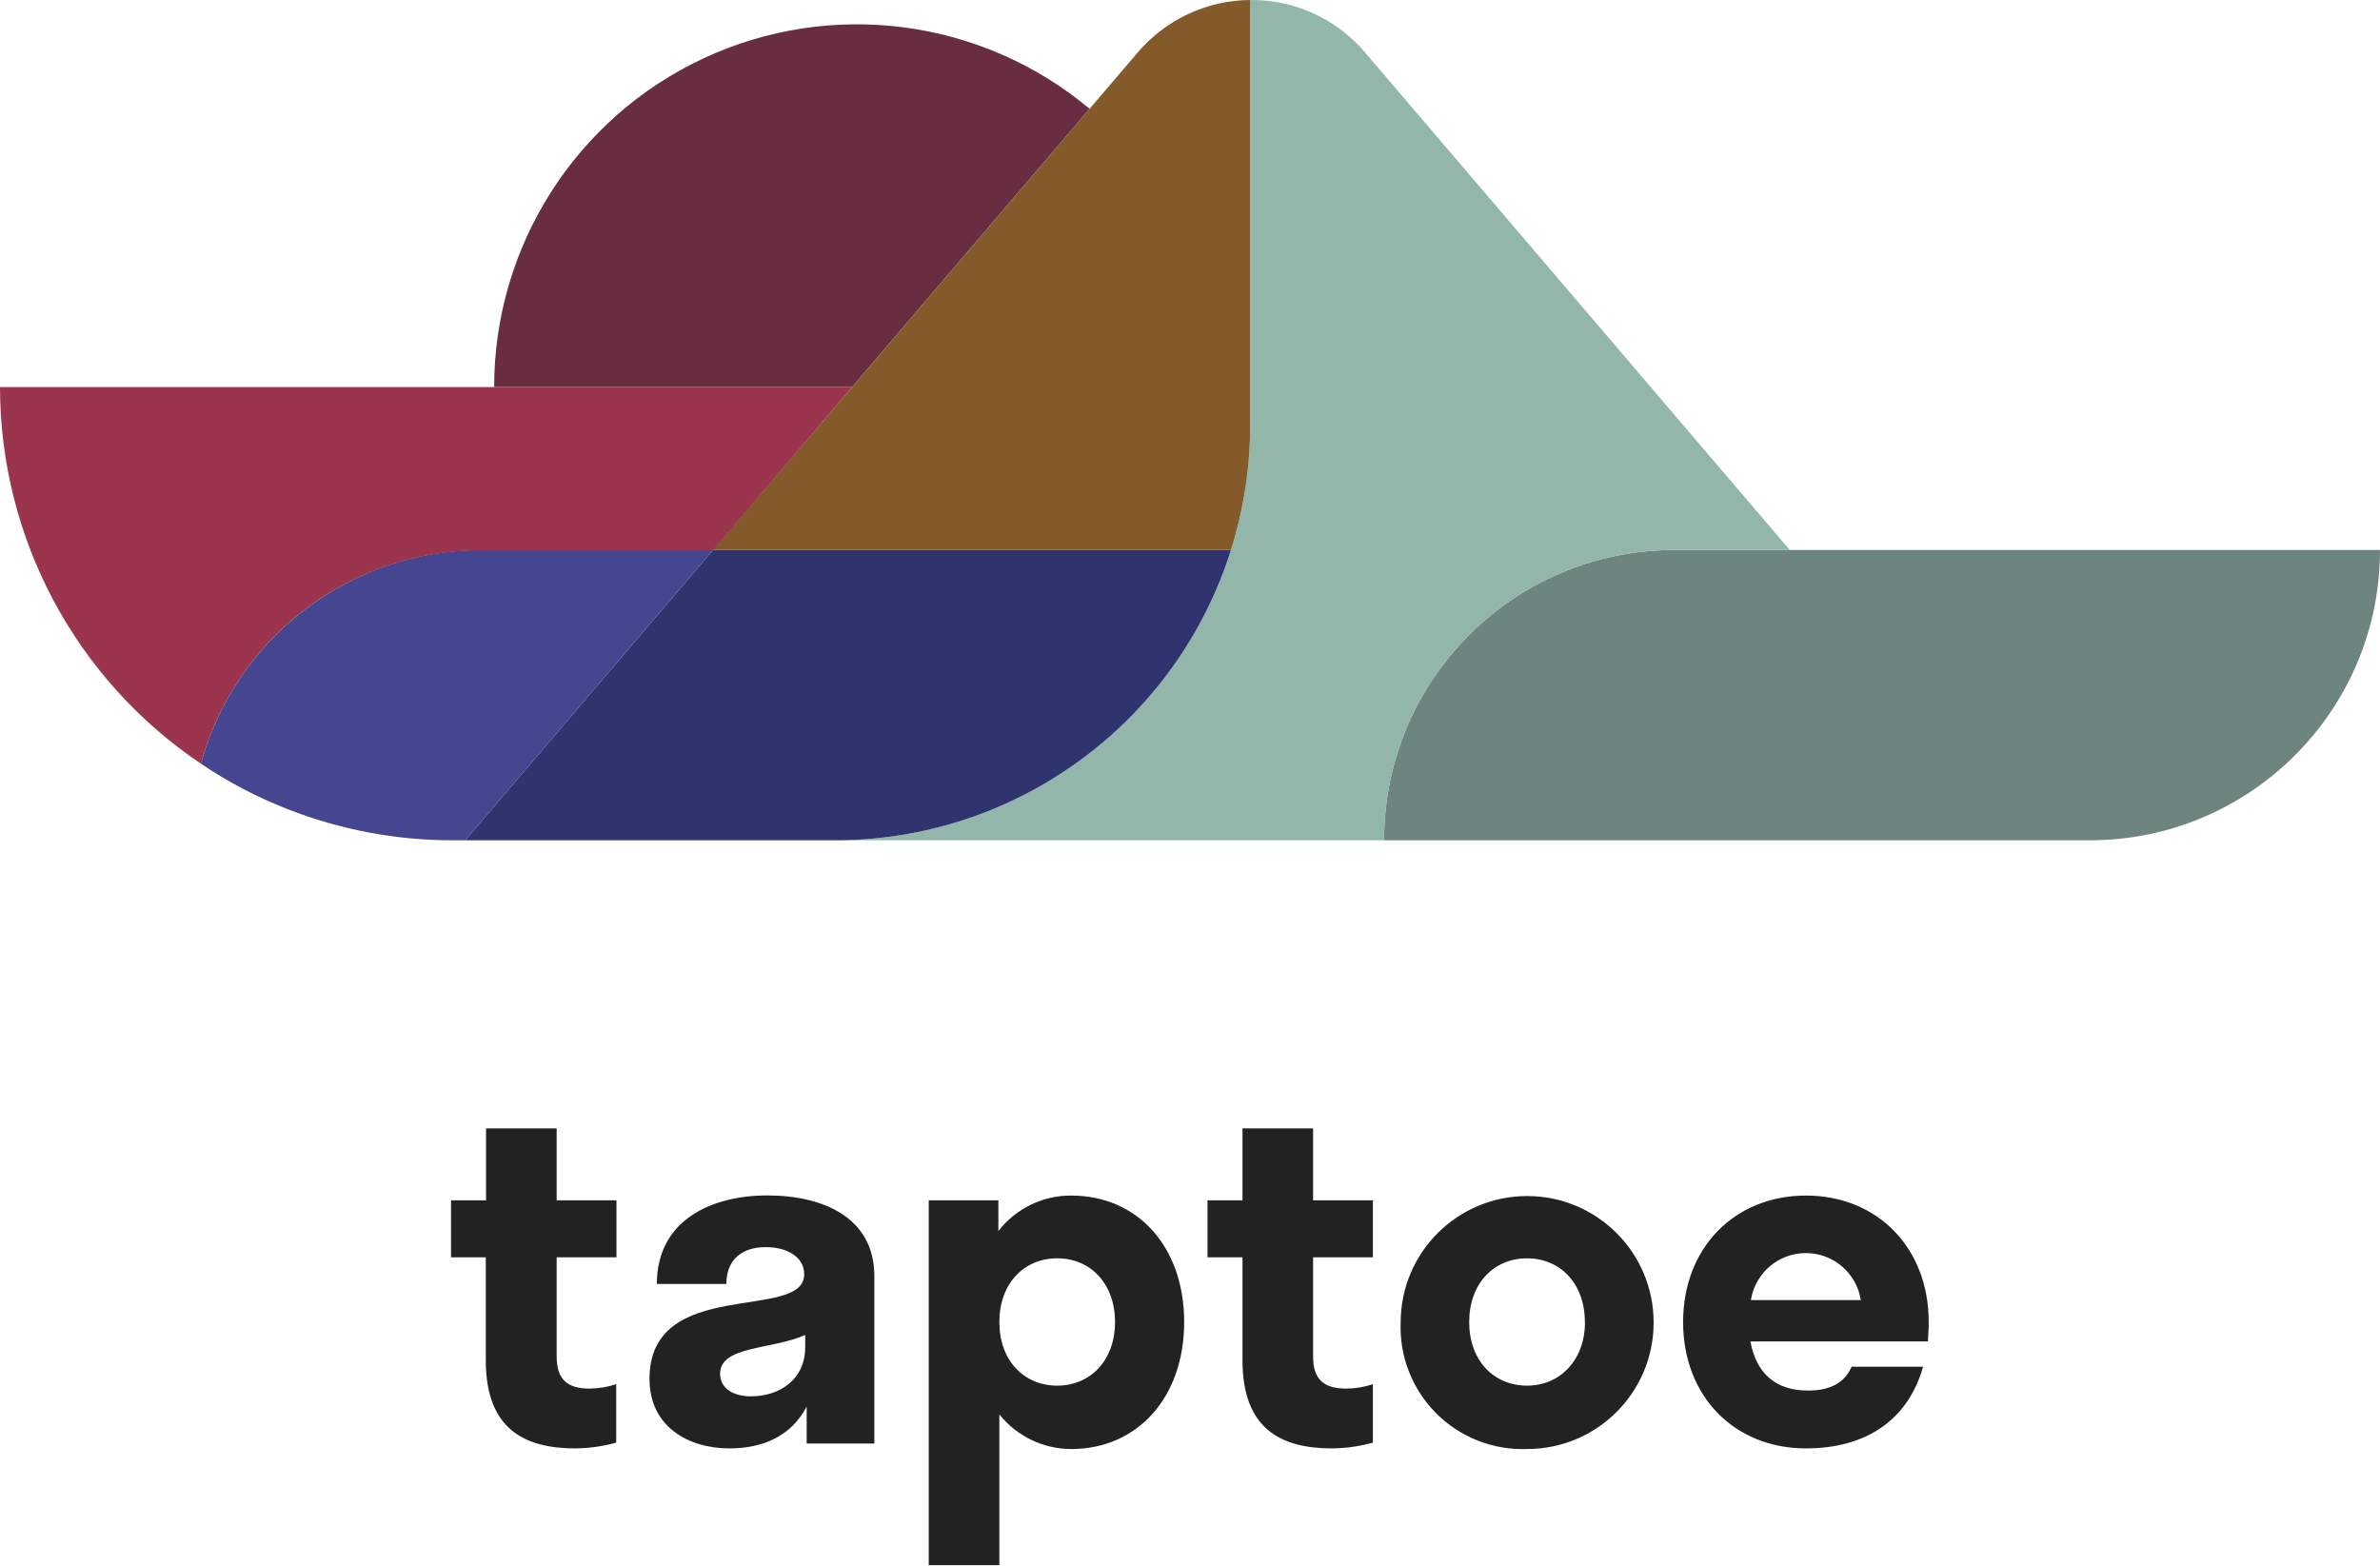
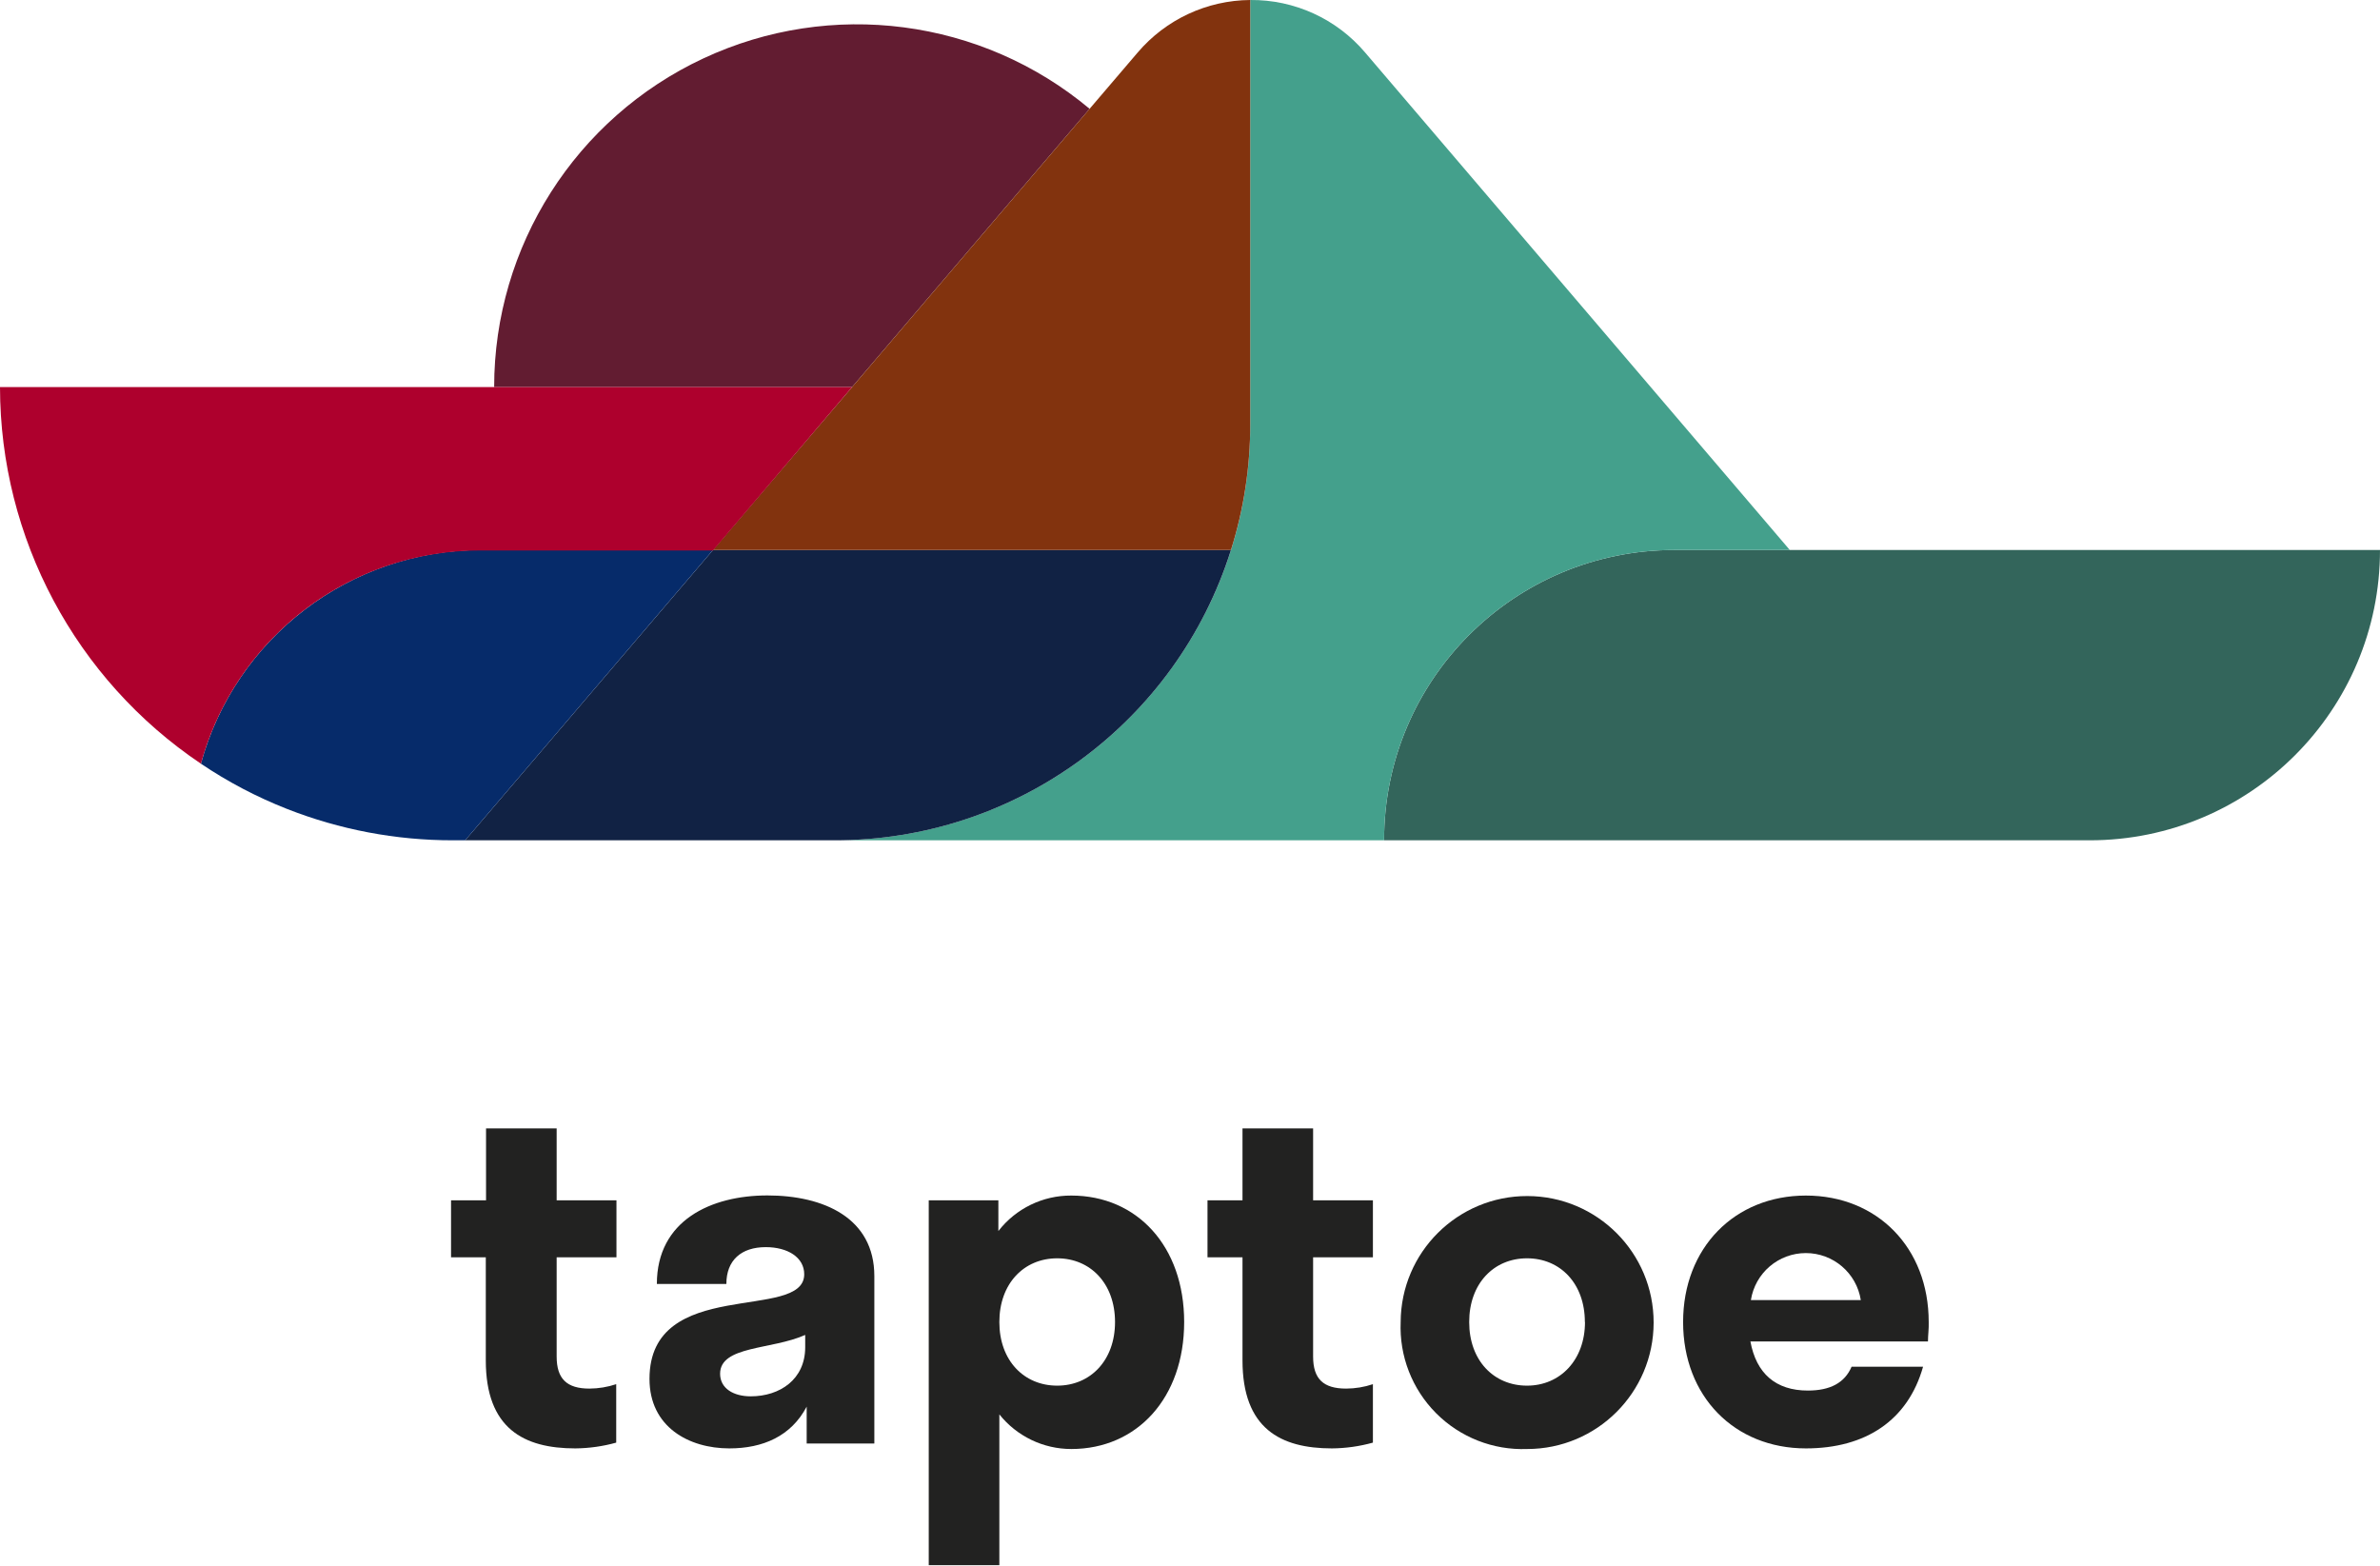
<svg xmlns="http://www.w3.org/2000/svg" viewBox="0 0 193.81 127.46">
  <defs>
-     <style>.cls-1{fill:#222221;}.cls-2{fill:#6e847e;}.cls-3{fill:#92b6a9;}.cls-4{fill:#2f346e;}.cls-5{fill:#682d41;}.cls-6{fill:#845a2b;}.cls-7{fill:#454590;}.cls-8{fill:#9b354e;}</style>
+     <style>
+             .cls-1 {
+                 fill: #222221;
+             }
+ 
+             .cls-2 {
+                 fill: #33655B;
+             }
+ 
+             .cls-3 {
+                 fill: #44A08C;
+             }
+ 
+             .cls-4 {
+                 fill: #112244;
+             }
+ 
+             .cls-5 {
+                 fill: #621C31;
+             }
+ 
+             .cls-6 {
+                 fill: #82330E;
+             }
+ 
+             .cls-7 {
+                 fill: #062B6A;
+             }
+ 
+             .cls-8 {
+                 fill: #AE002D;
+             }
+         </style>
  </defs>
  <g id="Laag_2" data-name="Laag 2">
    <g id="Laag_1-2" data-name="Laag 1">
      <path class="cls-1" d="M48,113.08a7,7,0,0,0,2.18-.36v4.76a12.81,12.81,0,0,1-3.33.47c-4.2,0-7.29-1.62-7.29-7.17v-8.39H36.73V97.75h2.85V91.89h5.75v5.86H50.2v4.64H45.33v8.08C45.33,112.29,46.16,113.08,48,113.08Z" />
      <path class="cls-1" d="M65.69,114.55c-1.27,2.41-3.57,3.4-6.3,3.4-3.29,0-6.5-1.74-6.5-5.66,0-8.4,12.6-4.63,12.6-8.52,0-1.38-1.35-2.21-3.13-2.21-2,0-3.21,1.07-3.21,3H53.49c0-5.19,4.43-7.21,9-7.21s8.71,1.82,8.71,6.57v13.63H65.69Zm-4.56-.84c2.38,0,4.44-1.38,4.44-4v-1c-2.73,1.22-6.93.87-6.93,3.16C58.64,113.08,59.75,113.71,61.13,113.71Z" />
      <path class="cls-1" d="M81.38,115.18v12.28H75.63V97.75H81.3v2.5a7.46,7.46,0,0,1,5.94-2.89c5.35,0,9.19,4.12,9.19,10.3S92.59,118,87.24,118A7.49,7.49,0,0,1,81.38,115.18Zm9.42-7.52c0-3.13-2-5.19-4.71-5.19s-4.71,2.06-4.71,5.19,2,5.18,4.71,5.18S90.8,110.78,90.8,107.66Z" />
      <path class="cls-1" d="M109.62,113.08a6.92,6.92,0,0,0,2.18-.36v4.76a12.81,12.81,0,0,1-3.33.47c-4.2,0-7.29-1.62-7.29-7.17v-8.39H98.33V97.75h2.85V91.89h5.75v5.86h4.87v4.64h-4.87v8.08C106.93,112.29,107.76,113.08,109.62,113.08Z" />
      <path class="cls-1" d="M114.06,107.66A10.3,10.3,0,1,1,124.36,118,9.93,9.93,0,0,1,114.06,107.66Zm15,0c0-3.13-2-5.19-4.71-5.19s-4.71,2.06-4.71,5.19,2,5.18,4.71,5.18S129.07,110.74,129.07,107.66Z" />
      <path class="cls-1" d="M157,109.24H142.54c.48,2.61,2.06,4,4.68,4,1.82,0,3-.63,3.56-1.94h5.82c-1.23,4.36-4.67,6.65-9.54,6.65-5.82,0-10-4.24-10-10.29s4.2-10.3,10-10.3,10,4.24,10,10.3C157.08,108.21,157,108.72,157,109.24Zm-14.42-3.37h8.95a4.53,4.53,0,0,0-8.95,0Z" />
      <path class="cls-2" d="M145.75,44.79h-9.4a23.63,23.63,0,0,0-23.64,23.64h57.46a23.64,23.64,0,0,0,23.64-23.64Z" />
      <path class="cls-3" d="M136.35,44.79h9.4L111.16,4.27A12.12,12.12,0,0,0,101.81,0V34.55A33.81,33.81,0,0,1,67.93,68.43h44.78A23.63,23.63,0,0,1,136.35,44.79Z" />
      <path class="cls-4" d="M100.24,44.79H58.06l-7.68,9-2.5,2.93-10,11.71H67.93a33.8,33.8,0,0,0,32.31-23.64Z" />
      <path class="cls-5" d="M69.39,31.52,88.73,8.86A29.54,29.54,0,0,0,40.24,31.52H69.39Z" />
      <path class="cls-6" d="M58.06,44.79h42.18a34,34,0,0,0,1.57-10.24V0a12.15,12.15,0,0,0-9.16,4.27L88.73,8.86,69.39,31.52Z" />
      <path class="cls-7" d="M50.38,53.79l7.68-9H39.17a23.67,23.67,0,0,0-22.81,17.4,36.16,36.16,0,0,0,7,3.68,36.82,36.82,0,0,0,13.52,2.56h1l10-11.71Z" />
      <path class="cls-8" d="M23.39,50.83a23.52,23.52,0,0,1,15.78-6H58.06L69.39,31.52H0A37,37,0,0,0,16.36,62.19,23.65,23.65,0,0,1,23.39,50.83Z" />
    </g>
  </g>
</svg>
